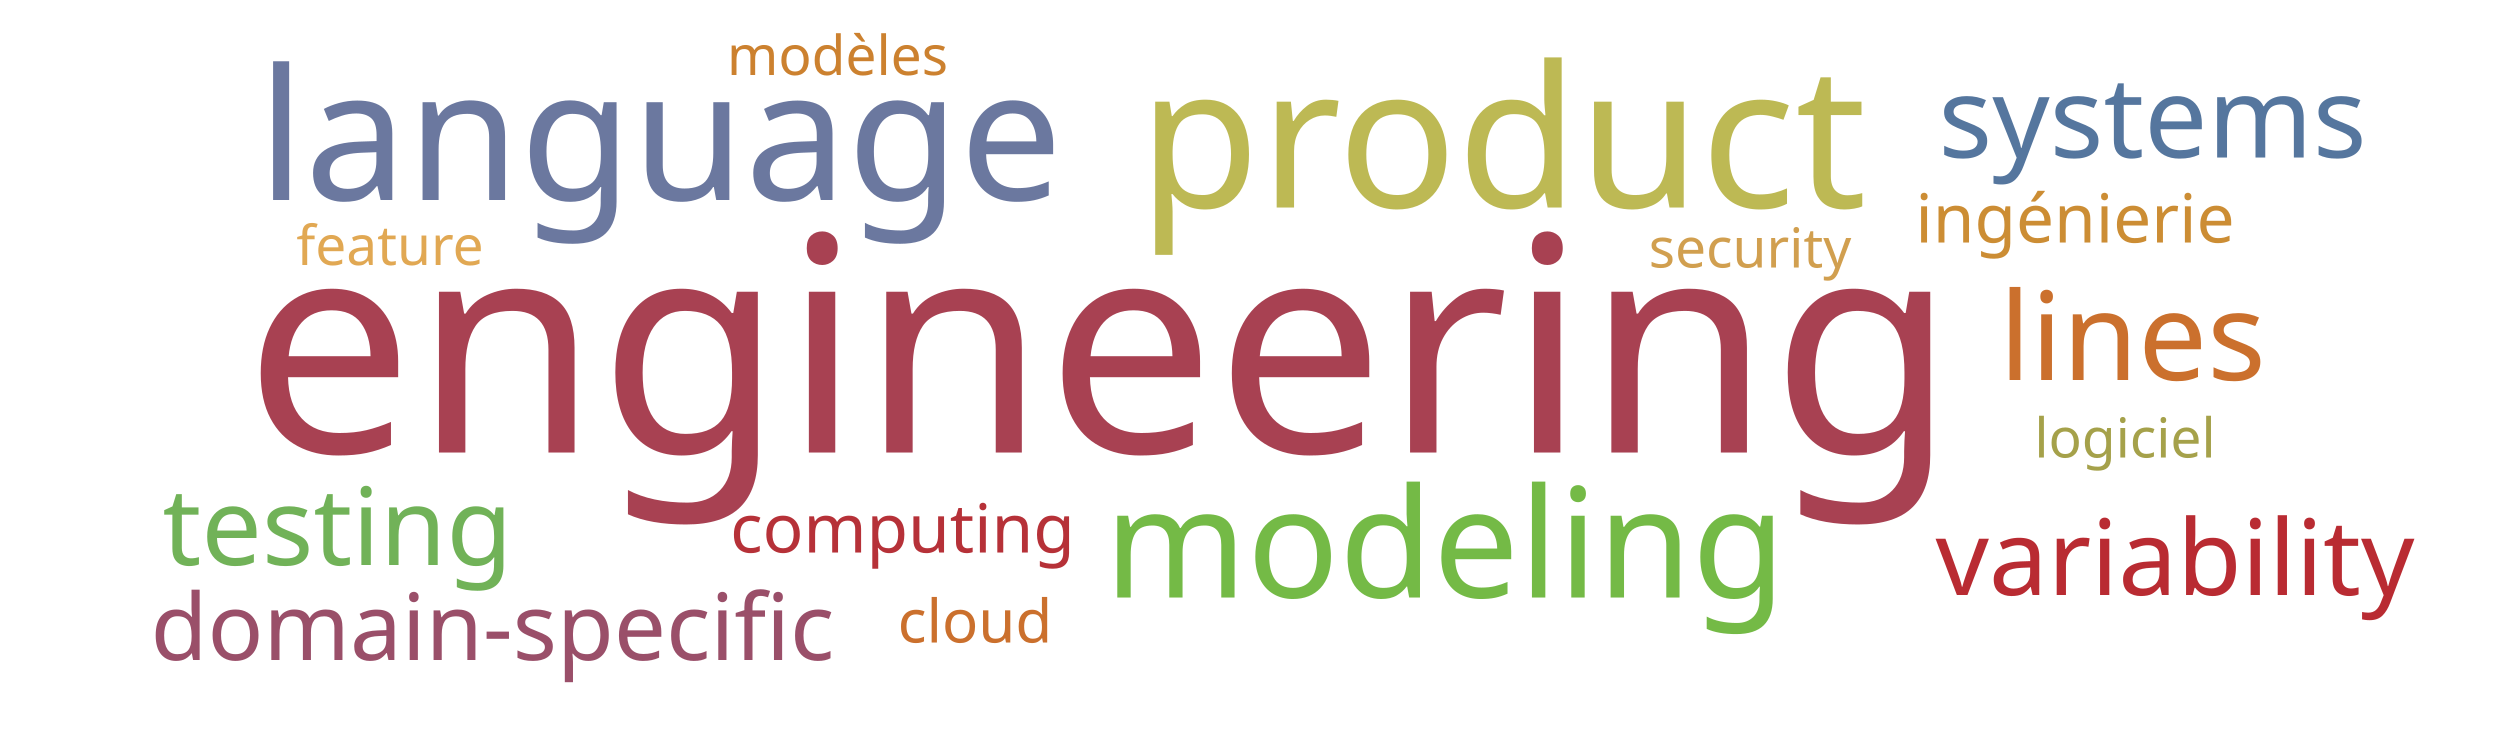
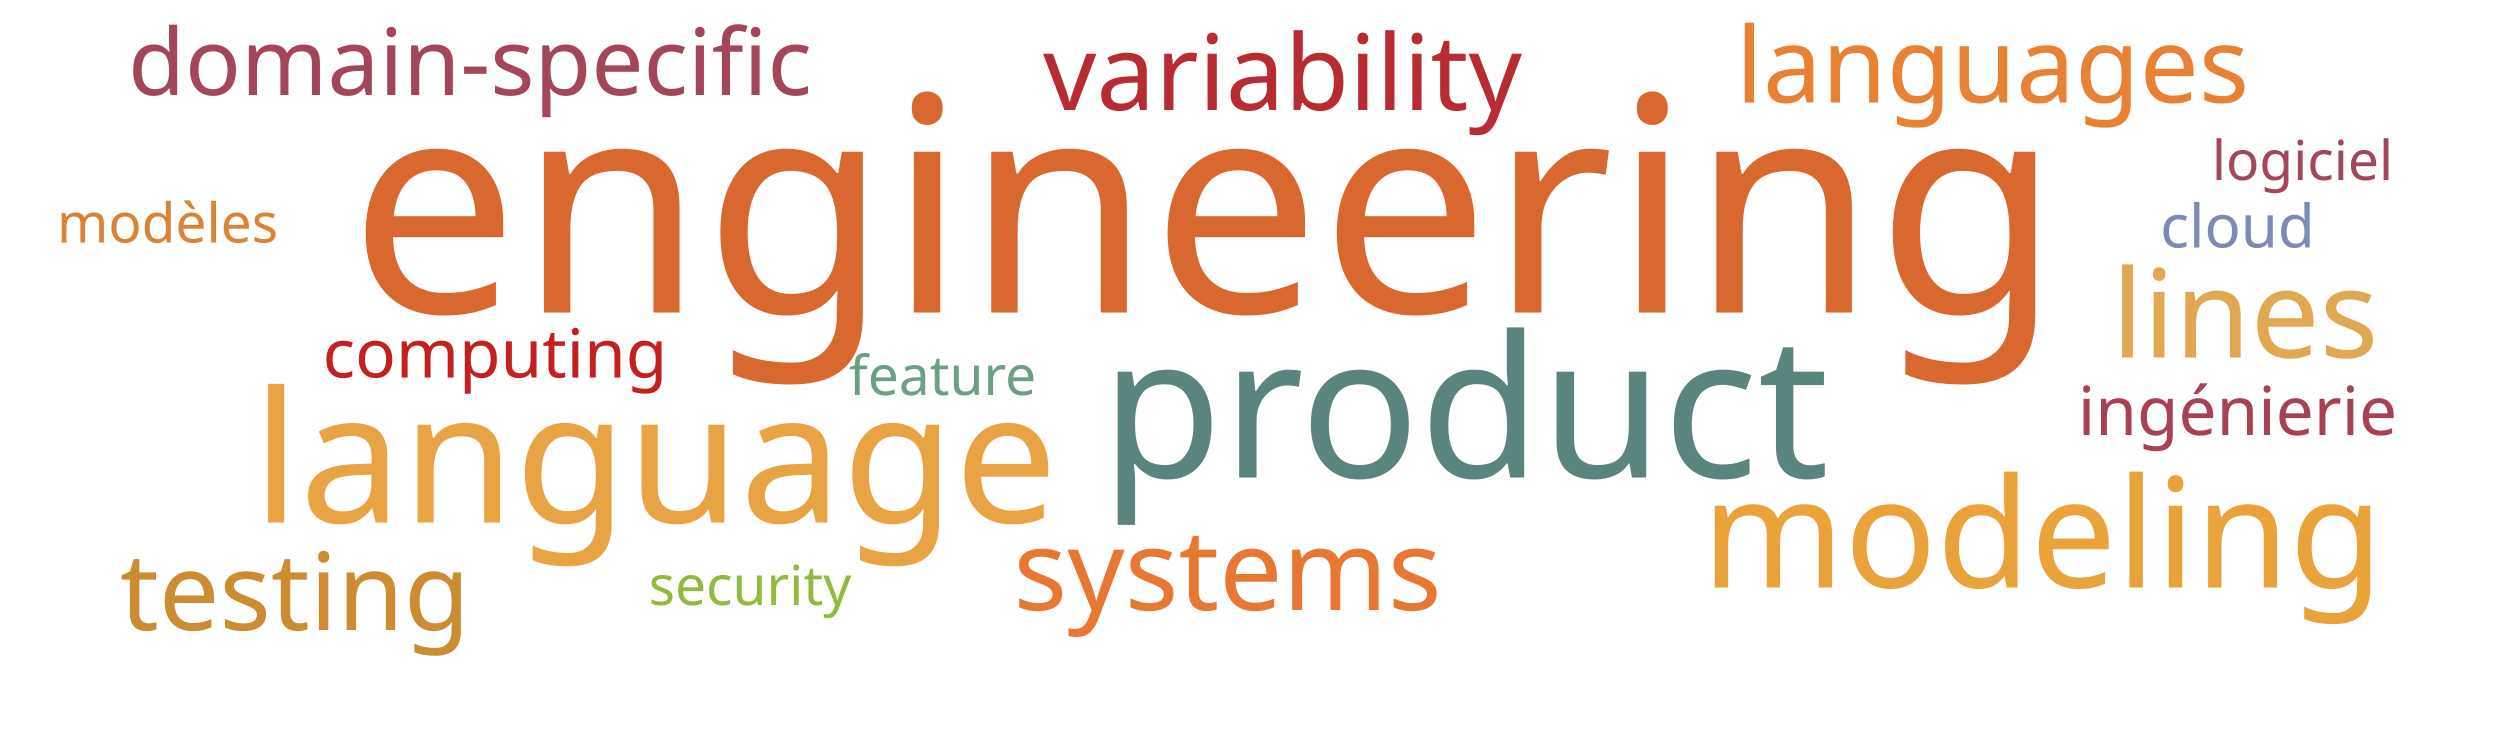
<svg xmlns="http://www.w3.org/2000/svg" width="1000" height="300">
  <g transform="translate(500, 150)">
-     <text text-anchor="middle" style="font-family: Impact; font-size: 120px; fill: #a84152" transform="translate(-60,31)rotate(0)">engineering</text>
-     <text text-anchor="middle" style="font-family: Impact; font-size: 79px; fill: #bdb954" transform="translate(101,-67)rotate(0)">product</text>
-     <text text-anchor="middle" style="font-family: Impact; font-size: 73px; fill: #6b789f" transform="translate(-236,-70)rotate(0)">language</text>
-     <text text-anchor="middle" style="font-family: Impact; font-size: 61px; fill: #74ba46" transform="translate(78,89)rotate(0)">modeling</text>
-     <text text-anchor="middle" style="font-family: Impact; font-size: 49px; fill: #cb702d" transform="translate(353,2)rotate(0)">lines</text>
-     <text text-anchor="middle" style="font-family: Impact; font-size: 45px; fill: #55769e" transform="translate(361,-87)rotate(0)">systems</text>
-     <text text-anchor="middle" style="font-family: Impact; font-size: 43px; fill: #71b258" transform="translate(-365,76)rotate(0)">testing</text>
-     <text text-anchor="middle" style="font-family: Impact; font-size: 42px; fill: #b92b32" transform="translate(370,88)rotate(0)">variability</text>
-     <text text-anchor="middle" style="font-family: Impact; font-size: 37px; fill: #9a4f69" transform="translate(-303,114)rotate(0)">domain-specific</text>
-     <text text-anchor="middle" style="font-family: Impact; font-size: 27px; fill: #b63138" transform="translate(-139,71)rotate(0)">computing</text>
-     <text text-anchor="middle" style="font-family: Impact; font-size: 27px; fill: #cc8d34" transform="translate(330,-53)rotate(0)">ingénierie</text>
-     <text text-anchor="middle" style="font-family: Impact; font-size: 24px; fill: #cb702d" transform="translate(-110,107)rotate(0)">cloud</text>
-     <text text-anchor="middle" style="font-family: Impact; font-size: 22px; fill: #e1a853" transform="translate(-344,-44)rotate(0)">feature</text>
-     <text text-anchor="middle" style="font-family: Impact; font-size: 22px; fill: #d19f4f" transform="translate(200,-43)rotate(0)">security</text>
-     <text text-anchor="middle" style="font-family: Impact; font-size: 22px; fill: #cc812f" transform="translate(-165,-120)rotate(0)">modèles</text>
-     <text text-anchor="middle" style="font-family: Impact; font-size: 22px; fill: #a5a14a" transform="translate(350,33)rotate(0)">logiciel</text>
+     <text text-anchor="middle" style="font-family: Impact; font-size: 120px; fill: #d8682f" transform="translate(-18,-25)rotate(0)">engineering</text>
+     <text text-anchor="middle" style="font-family: Impact; font-size: 79px; fill: #5a847e" transform="translate(86,41)rotate(0)">product</text>
+     <text text-anchor="middle" style="font-family: Impact; font-size: 73px; fill: #e8a444" transform="translate(-238,59)rotate(0)">language</text>
+     <text text-anchor="middle" style="font-family: Impact; font-size: 61px; fill: #eaa23b" transform="translate(317,85)rotate(0)">modeling</text>
+     <text text-anchor="middle" style="font-family: Impact; font-size: 49px; fill: #e1a853" transform="translate(398,-7)rotate(0)">lines</text>
+     <text text-anchor="middle" style="font-family: Impact; font-size: 45px; fill: #e87733" transform="translate(-9,94)rotate(0)">systems</text>
+     <text text-anchor="middle" style="font-family: Impact; font-size: 43px; fill: #cc8c34" transform="translate(-382,102)rotate(0)">testing</text>
+     <text text-anchor="middle" style="font-family: Impact; font-size: 42px; fill: #b92b32" transform="translate(13,-106)rotate(0)">variability</text>
+     <text text-anchor="middle" style="font-family: Impact; font-size: 42px; fill: #e98135" transform="translate(297,-109)rotate(0)">languages</text>
+     <text text-anchor="middle" style="font-family: Impact; font-size: 37px; fill: #a4465a" transform="translate(-312,-112)rotate(0)">domain-specific</text>
+     <text text-anchor="middle" style="font-family: Impact; font-size: 27px; fill: #c42020" transform="translate(-302,1)rotate(0)">computing</text>
+     <text text-anchor="middle" style="font-family: Impact; font-size: 27px; fill: #a84152" transform="translate(395,24)rotate(0)">ingénierie</text>
+     <text text-anchor="middle" style="font-family: Impact; font-size: 24px; fill: #7d89b7" transform="translate(395,-51)rotate(0)">cloud</text>
+     <text text-anchor="middle" style="font-family: Impact; font-size: 22px; fill: #6ba083" transform="translate(-123,8)rotate(0)">feature</text>
+     <text text-anchor="middle" style="font-family: Impact; font-size: 22px; fill: #91bb3c" transform="translate(-200,92)rotate(0)">security</text>
+     <text text-anchor="middle" style="font-family: Impact; font-size: 22px; fill: #da8335" transform="translate(-433,-53)rotate(0)">modèles</text>
+     <text text-anchor="middle" style="font-family: Impact; font-size: 22px; fill: #a4465a" transform="translate(421,-78)rotate(0)">logiciel</text>
  </g>
</svg>
